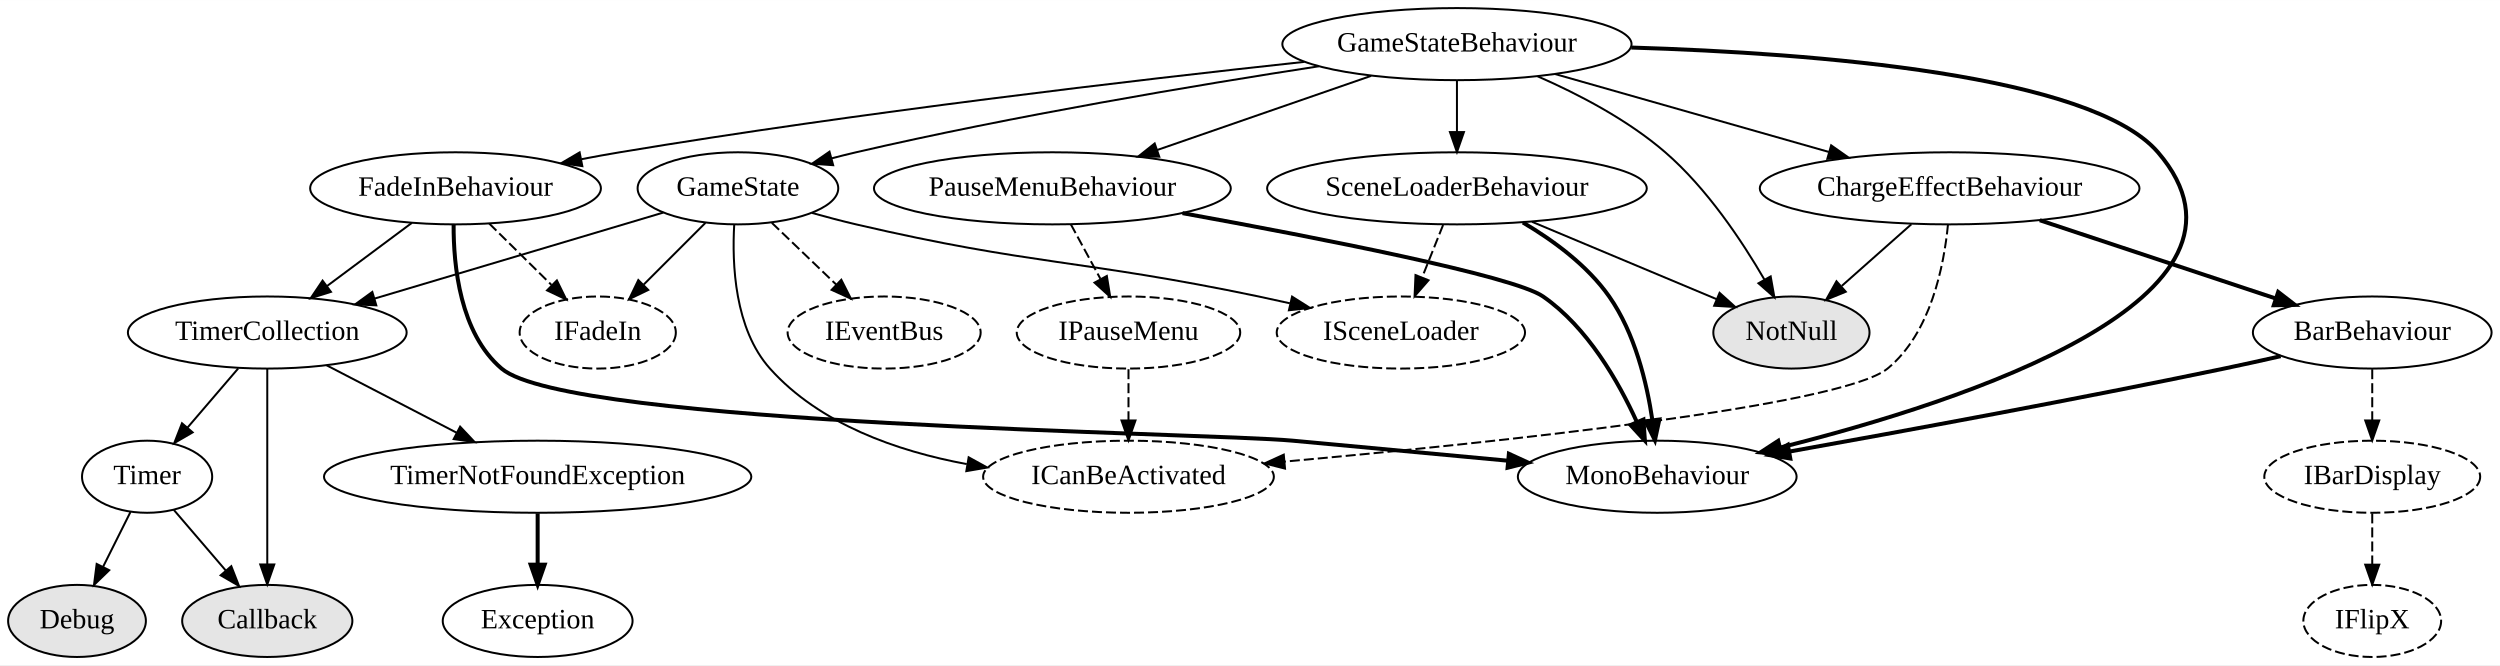
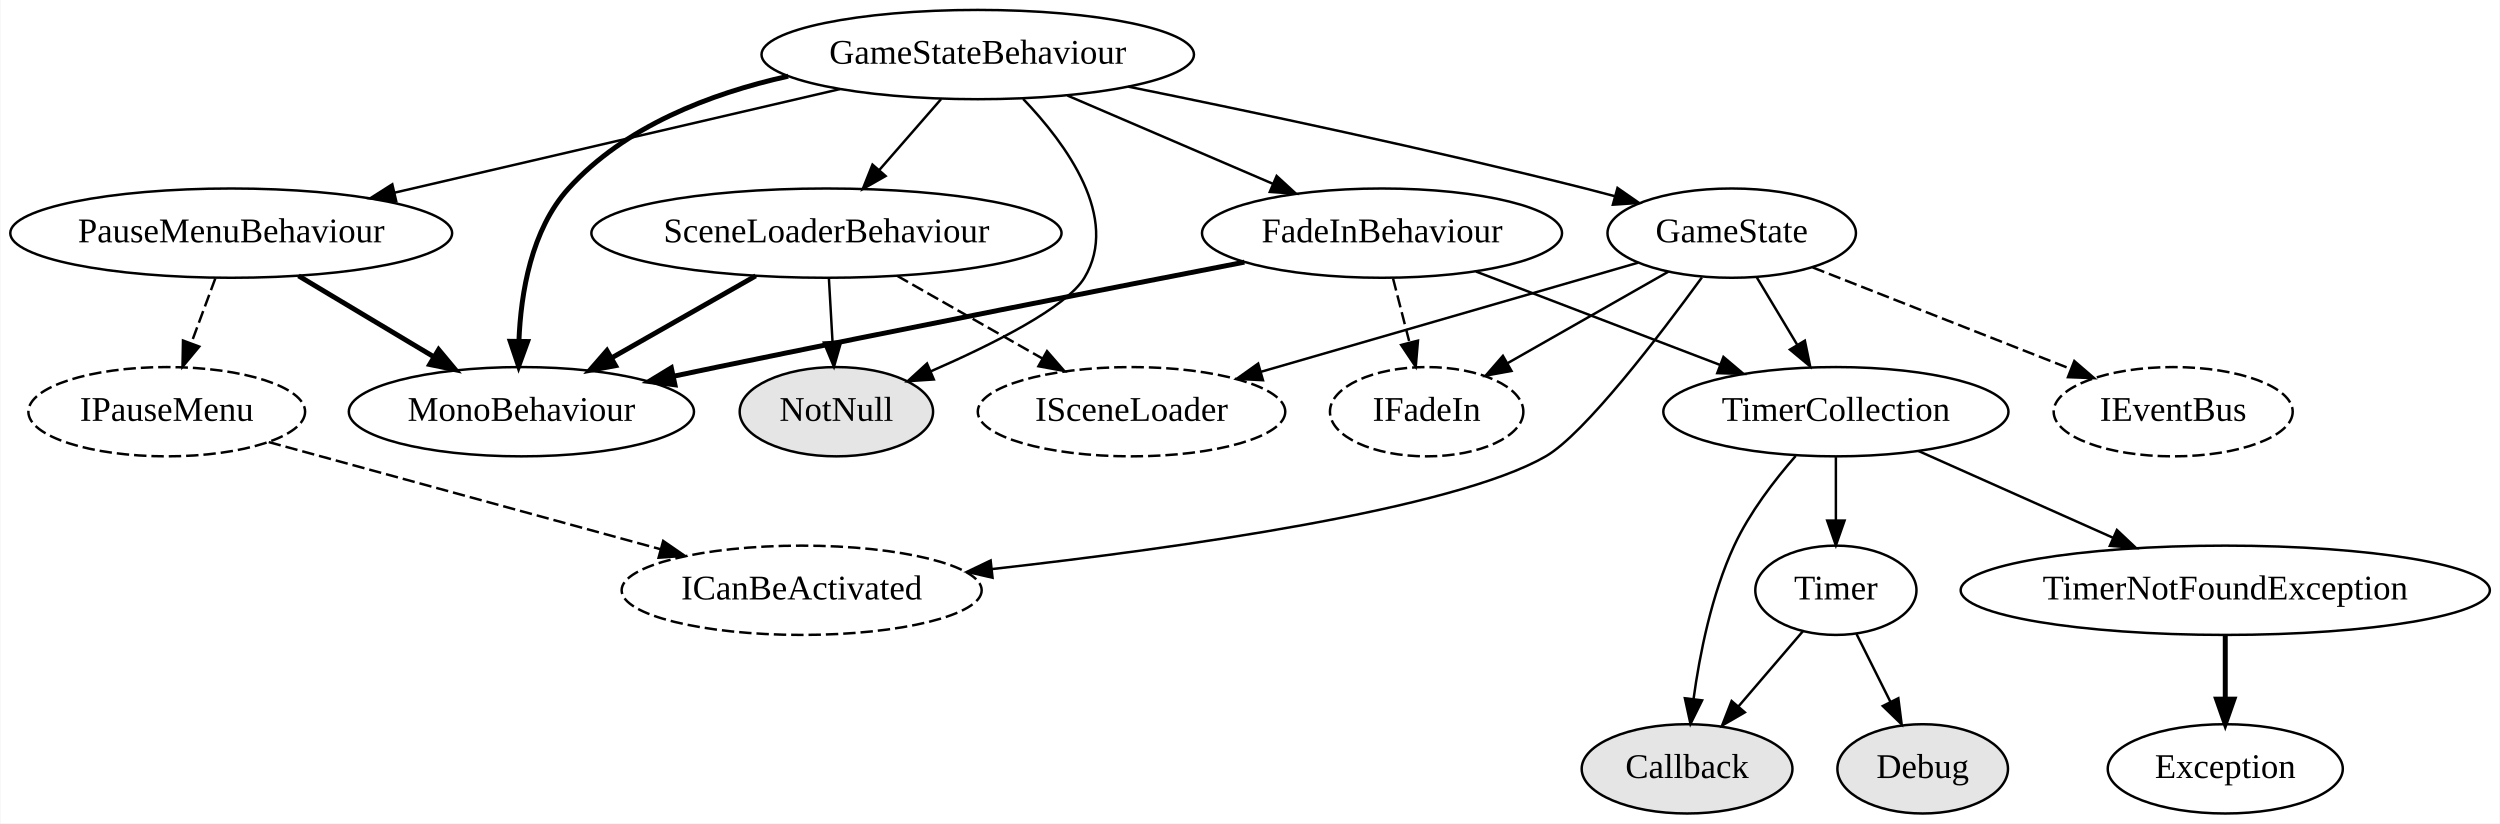
- <svg xmlns="http://www.w3.org/2000/svg" width="1248pt" height="332pt" viewBox="0.00 0.00 1248.24 332.00">
+ <svg xmlns="http://www.w3.org/2000/svg" width="1008pt" height="332pt" viewBox="0.00 0.00 1007.63 332.00">
  <g id="graph0" class="graph" transform="scale(1 1) rotate(0) translate(4 328)">
-     <polygon fill="white" stroke="none" points="-4,4 -4,-328 1244.24,-328 1244.24,4 -4,4" />
+     <polygon fill="white" stroke="none" points="-4,4 -4,-328 1003.63,-328 1003.63,4 -4,4" />
    <g id="node1" class="node">
-       <ellipse fill="#e5e5e5" stroke="black" cx="34.447" cy="-18" rx="34.394" ry="18" />
-       <text text-anchor="middle" x="34.447" y="-14.3" font-family="Times New Roman,serif" font-size="14.00">Debug</text>
+       <ellipse fill="none" stroke="black" cx="206.042" cy="-162" rx="69.588" ry="18" />
+       <text text-anchor="middle" x="206.042" y="-158.3" font-family="Times New Roman,serif" font-size="14.00">MonoBehaviour</text>
    </g>
    <g id="node2" class="node">
-       <ellipse fill="none" stroke="black" cx="1180.45" cy="-162" rx="59.59" ry="18" />
-       <text text-anchor="middle" x="1180.45" y="-158.3" font-family="Times New Roman,serif" font-size="14.00">BarBehaviour</text>
+       <ellipse fill="none" stroke="black" cx="329.042" cy="-234" rx="94.783" ry="18" />
+       <text text-anchor="middle" x="329.042" y="-230.3" font-family="Times New Roman,serif" font-size="14.00">SceneLoaderBehaviour</text>
+     </g>
+     <g id="edge1" class="edge">
+       <path fill="none" stroke="black" stroke-width="2" d="M300.514,-216.765C283.194,-206.907 260.919,-194.231 242.35,-183.663" />
+       <polygon fill="black" stroke="black" stroke-width="2" points="243.991,-180.57 233.569,-178.666 240.529,-186.654 243.991,-180.57" />
+     </g>
+     <g id="node11" class="node">
+       <ellipse fill="#e5e5e5" stroke="black" cx="333.042" cy="-162" rx="38.993" ry="18" />
+       <text text-anchor="middle" x="333.042" y="-158.3" font-family="Times New Roman,serif" font-size="14.00">NotNull</text>
+     </g>
+     <g id="edge3" class="edge">
+       <path fill="none" stroke="black" d="M330.031,-215.697C330.472,-207.983 331.001,-198.712 331.493,-190.112" />
+       <polygon fill="black" stroke="black" points="334.988,-190.288 332.065,-180.104 328,-189.888 334.988,-190.288" />
+     </g>
+     <g id="node16" class="node">
+       <ellipse fill="none" stroke="black" stroke-dasharray="5,2" cx="452.042" cy="-162" rx="61.99" ry="18" />
+       <text text-anchor="middle" x="452.042" y="-158.3" font-family="Times New Roman,serif" font-size="14.00">ISceneLoader</text>
+     </g>
+     <g id="edge2" class="edge">
+       <path fill="none" stroke="black" stroke-dasharray="5,2" d="M357.57,-216.765C375.012,-206.838 397.479,-194.052 416.126,-183.44" />
+       <polygon fill="black" stroke="black" points="417.975,-186.415 424.935,-178.427 414.513,-180.331 417.975,-186.415" />
+     </g>
+     <g id="node3" class="node">
+       <ellipse fill="none" stroke="black" cx="893.042" cy="-90" rx="106.681" ry="18" />
+       <text text-anchor="middle" x="893.042" y="-86.3" font-family="Times New Roman,serif" font-size="14.00">TimerNotFoundException</text>
+     </g>
+     <g id="node6" class="node">
+       <ellipse fill="none" stroke="black" cx="893.042" cy="-18" rx="47.392" ry="18" />
+       <text text-anchor="middle" x="893.042" y="-14.3" font-family="Times New Roman,serif" font-size="14.00">Exception</text>
+     </g>
+     <g id="edge4" class="edge">
+       <path fill="none" stroke="black" stroke-width="2" d="M893.042,-71.697C893.042,-63.983 893.042,-54.712 893.042,-46.112" />
+       <polygon fill="black" stroke="black" stroke-width="2" points="896.542,-46.104 893.042,-36.104 889.542,-46.104 896.542,-46.104" />
+     </g>
+     <g id="node4" class="node">
+       <ellipse fill="none" stroke="black" cx="736.042" cy="-162" rx="69.588" ry="18" />
+       <text text-anchor="middle" x="736.042" y="-158.3" font-family="Times New Roman,serif" font-size="14.00">TimerCollection</text>
+     </g>
+     <g id="edge7" class="edge">
+       <path fill="none" stroke="black" d="M769.338,-146.155C792.165,-135.977 822.728,-122.35 847.763,-111.188" />
+       <polygon fill="black" stroke="black" points="849.352,-114.312 857.06,-107.043 846.501,-107.919 849.352,-114.312" />
    </g>
    <g id="node5" class="node">
-       <ellipse fill="none" stroke="black" stroke-dasharray="5,2" cx="1180.45" cy="-90" rx="53.891" ry="18" />
-       <text text-anchor="middle" x="1180.45" y="-86.3" font-family="Times New Roman,serif" font-size="14.00">IBarDisplay</text>
+       <ellipse fill="#e5e5e5" stroke="black" cx="676.042" cy="-18" rx="42.494" ry="18" />
+       <text text-anchor="middle" x="676.042" y="-14.3" font-family="Times New Roman,serif" font-size="14.00">Callback</text>
    </g>
-     <g id="edge2" class="edge">
-       <path fill="none" stroke="black" stroke-dasharray="5,2" d="M1180.45,-143.697C1180.45,-135.983 1180.45,-126.712 1180.45,-118.112" />
-       <polygon fill="black" stroke="black" points="1183.95,-118.104 1180.45,-108.104 1176.95,-118.104 1183.95,-118.104" />
+     <g id="edge6" class="edge">
+       <path fill="none" stroke="black" d="M719.834,-144.166C711.239,-134.344 701.211,-121.297 695.042,-108 685.927,-88.351 681.125,-64.223 678.632,-46.049" />
+       <polygon fill="black" stroke="black" points="682.105,-45.615 677.415,-36.114 675.157,-46.466 682.105,-45.615" />
    </g>
-     <g id="node19" class="node">
-       <ellipse fill="none" stroke="black" cx="823.447" cy="-90" rx="69.588" ry="18" />
-       <text text-anchor="middle" x="823.447" y="-86.3" font-family="Times New Roman,serif" font-size="14.00">MonoBehaviour</text>
+     <g id="node8" class="node">
+       <ellipse fill="none" stroke="black" cx="736.042" cy="-90" rx="32.494" ry="18" />
+       <text text-anchor="middle" x="736.042" y="-86.3" font-family="Times New Roman,serif" font-size="14.00">Timer</text>
    </g>
-     <g id="edge1" class="edge">
-       <path fill="none" stroke="black" stroke-width="2" d="M1134.72,-150.189C1125.38,-148.068 1115.61,-145.91 1106.45,-144 1032.36,-128.558 946.911,-112.843 889.461,-102.579" />
-       <polygon fill="black" stroke="black" stroke-width="2" points="889.883,-99.099 879.424,-100.79 888.654,-105.99 889.883,-99.099" />
+     <g id="edge5" class="edge">
+       <path fill="none" stroke="black" d="M736.042,-143.697C736.042,-135.983 736.042,-126.712 736.042,-118.112" />
+       <polygon fill="black" stroke="black" points="739.542,-118.104 736.042,-108.104 732.542,-118.104 739.542,-118.104" />
    </g>
-     <g id="node3" class="node">
-       <ellipse fill="none" stroke="black" cx="521.447" cy="-234" rx="89.084" ry="18" />
-       <text text-anchor="middle" x="521.447" y="-230.3" font-family="Times New Roman,serif" font-size="14.00">PauseMenuBehaviour</text>
+     <g id="node7" class="node">
+       <ellipse fill="none" stroke="black" stroke-dasharray="5,2" cx="319.042" cy="-90" rx="72.588" ry="18" />
+       <text text-anchor="middle" x="319.042" y="-86.3" font-family="Times New Roman,serif" font-size="14.00">ICanBeActivated</text>
    </g>
-     <g id="node4" class="node">
-       <ellipse fill="none" stroke="black" stroke-dasharray="5,2" cx="559.447" cy="-162" rx="55.79" ry="18" />
-       <text text-anchor="middle" x="559.447" y="-158.3" font-family="Times New Roman,serif" font-size="14.00">IPauseMenu</text>
+     <g id="edge8" class="edge">
+       <path fill="none" stroke="black" d="M722.726,-73.465C715.098,-64.566 705.361,-53.205 696.754,-43.164" />
+       <polygon fill="black" stroke="black" points="699.322,-40.782 690.157,-35.467 694.007,-45.338 699.322,-40.782" />
    </g>
-     <g id="edge4" class="edge">
-       <path fill="none" stroke="black" stroke-dasharray="5,2" d="M530.646,-216.055C535.08,-207.887 540.495,-197.912 545.428,-188.824" />
-       <polygon fill="black" stroke="black" points="548.638,-190.247 550.333,-179.789 542.486,-186.908 548.638,-190.247" />
+     <g id="node9" class="node">
+       <ellipse fill="#e5e5e5" stroke="black" cx="771.042" cy="-18" rx="34.394" ry="18" />
+       <text text-anchor="middle" x="771.042" y="-14.3" font-family="Times New Roman,serif" font-size="14.00">Debug</text>
    </g>
-     <g id="edge3" class="edge">
-       <path fill="none" stroke="black" stroke-width="2" d="M586.416,-221.608C653.891,-209.356 751.681,-190.257 766.447,-180 788.593,-164.617 804.096,-137.568 813.285,-117.315" />
-       <polygon fill="black" stroke="black" stroke-width="2" points="816.556,-118.569 817.291,-108 810.125,-115.804 816.556,-118.569" />
+     <g id="edge9" class="edge">
+       <path fill="none" stroke="black" d="M744.337,-72.411C748.417,-64.249 753.432,-54.22 758.009,-45.065" />
+       <polygon fill="black" stroke="black" points="761.222,-46.466 762.564,-35.956 754.961,-43.335 761.222,-46.466" />
+     </g>
+     <g id="node10" class="node">
+       <ellipse fill="none" stroke="black" cx="89.042" cy="-234" rx="89.084" ry="18" />
+       <text text-anchor="middle" x="89.042" y="-230.3" font-family="Times New Roman,serif" font-size="14.00">PauseMenuBehaviour</text>
+     </g>
+     <g id="edge10" class="edge">
+       <path fill="none" stroke="black" stroke-width="2" d="M116.178,-216.765C132.389,-207.066 153.162,-194.638 170.651,-184.174" />
+       <polygon fill="black" stroke="black" stroke-width="2" points="172.672,-187.044 179.456,-178.906 169.078,-181.037 172.672,-187.044" />
    </g>
    <g id="node15" class="node">
-       <ellipse fill="none" stroke="black" stroke-dasharray="5,2" cx="559.447" cy="-90" rx="72.588" ry="18" />
-       <text text-anchor="middle" x="559.447" y="-86.3" font-family="Times New Roman,serif" font-size="14.00">ICanBeActivated</text>
+       <ellipse fill="none" stroke="black" stroke-dasharray="5,2" cx="63.042" cy="-162" rx="55.79" ry="18" />
+       <text text-anchor="middle" x="63.042" y="-158.3" font-family="Times New Roman,serif" font-size="14.00">IPauseMenu</text>
    </g>
-     <g id="edge5" class="edge">
-       <path fill="none" stroke="black" stroke-dasharray="5,2" d="M559.447,-143.697C559.447,-135.983 559.447,-126.712 559.447,-118.112" />
-       <polygon fill="black" stroke="black" points="562.947,-118.104 559.447,-108.104 555.947,-118.104 562.947,-118.104" />
+     <g id="edge11" class="edge">
+       <path fill="none" stroke="black" stroke-dasharray="5,2" d="M82.615,-215.697C79.687,-207.813 76.155,-198.304 72.902,-189.546" />
+       <polygon fill="black" stroke="black" points="76.158,-188.26 69.395,-180.104 69.596,-190.697 76.158,-188.26" />
+     </g>
+     <g id="node12" class="node">
+       <ellipse fill="none" stroke="black" stroke-dasharray="5,2" cx="872.042" cy="-162" rx="48.192" ry="18" />
+       <text text-anchor="middle" x="872.042" y="-158.3" font-family="Times New Roman,serif" font-size="14.00">IEventBus</text>
+     </g>
+     <g id="node13" class="node">
+       <ellipse fill="none" stroke="black" stroke-dasharray="5,2" cx="571.042" cy="-162" rx="38.993" ry="18" />
+       <text text-anchor="middle" x="571.042" y="-158.3" font-family="Times New Roman,serif" font-size="14.00">IFadeIn</text>
    </g>
    <g id="node14" class="node">
-       <ellipse fill="none" stroke="black" stroke-dasharray="5,2" cx="1180.45" cy="-18" rx="34.394" ry="18" />
-       <text text-anchor="middle" x="1180.45" y="-14.3" font-family="Times New Roman,serif" font-size="14.00">IFlipX</text>
+       <ellipse fill="none" stroke="black" cx="553.042" cy="-234" rx="72.588" ry="18" />
+       <text text-anchor="middle" x="553.042" y="-230.3" font-family="Times New Roman,serif" font-size="14.00">FadeInBehaviour</text>
    </g>
-     <g id="edge6" class="edge">
-       <path fill="none" stroke="black" stroke-dasharray="5,2" d="M1180.45,-71.697C1180.45,-63.983 1180.45,-54.712 1180.45,-46.112" />
-       <polygon fill="black" stroke="black" points="1183.95,-46.104 1180.45,-36.104 1176.95,-46.104 1183.95,-46.104" />
+     <g id="edge12" class="edge">
+       <path fill="none" stroke="black" stroke-width="2" d="M497.554,-222.307C443.318,-211.79 358.432,-195.152 285.042,-180 279.321,-178.819 273.371,-177.572 267.417,-176.312" />
+       <polygon fill="black" stroke="black" stroke-width="2" points="267.945,-172.846 257.435,-174.19 266.489,-179.693 267.945,-172.846" />
    </g>
-     <g id="node6" class="node">
-       <ellipse fill="none" stroke="black" cx="223.447" cy="-234" rx="72.588" ry="18" />
-       <text text-anchor="middle" x="223.447" y="-230.3" font-family="Times New Roman,serif" font-size="14.00">FadeInBehaviour</text>
+     <g id="edge14" class="edge">
+       <path fill="none" stroke="black" d="M590.96,-218.496C619.489,-207.583 658.748,-192.566 689.234,-180.905" />
+       <polygon fill="black" stroke="black" points="690.71,-184.088 698.799,-177.246 688.209,-177.55 690.71,-184.088" />
+     </g>
+     <g id="edge13" class="edge">
+       <path fill="none" stroke="black" stroke-dasharray="5,2" d="M557.492,-215.697C559.497,-207.898 561.911,-198.509 564.143,-189.829" />
+       <polygon fill="black" stroke="black" points="567.543,-190.661 566.644,-180.104 560.764,-188.918 567.543,-190.661" />
+     </g>
+     <g id="edge15" class="edge">
+       <path fill="none" stroke="black" stroke-dasharray="5,2" d="M104.173,-149.753C146.926,-138.063 214.159,-119.679 262.025,-106.591" />
+       <polygon fill="black" stroke="black" points="263.207,-109.896 271.929,-103.882 261.36,-103.144 263.207,-109.896" />
+     </g>
+     <g id="node17" class="node">
+       <ellipse fill="none" stroke="black" cx="694.042" cy="-234" rx="50.091" ry="18" />
+       <text text-anchor="middle" x="694.042" y="-230.3" font-family="Times New Roman,serif" font-size="14.00">GameState</text>
+     </g>
+     <g id="edge17" class="edge">
+       <path fill="none" stroke="black" d="M704.209,-216.055C709.089,-207.922 715.043,-197.998 720.477,-188.943" />
+       <polygon fill="black" stroke="black" points="723.533,-190.651 725.677,-180.275 717.531,-187.049 723.533,-190.651" />
+     </g>
+     <g id="edge19" class="edge">
+       <path fill="none" stroke="black" d="M682.021,-216.139C665.136,-192.944 634.712,-153.028 619.042,-144 581.927,-122.616 471.677,-107.074 395.699,-98.543" />
+       <polygon fill="black" stroke="black" points="396.006,-95.055 385.683,-97.436 395.238,-102.013 396.006,-95.055" />
+     </g>
+     <g id="edge16" class="edge">
+       <path fill="none" stroke="black" stroke-dasharray="5,2" d="M726.69,-220.161C755.978,-208.643 799.097,-191.686 830.767,-179.232" />
+       <polygon fill="black" stroke="black" points="832.175,-182.439 840.2,-175.522 829.613,-175.925 832.175,-182.439" />
+     </g>
+     <g id="edge18" class="edge">
+       <path fill="none" stroke="black" d="M668.556,-218.496C649.762,-207.8 624.039,-193.161 603.731,-181.604" />
+       <polygon fill="black" stroke="black" points="605.248,-178.44 594.826,-176.536 601.786,-184.524 605.248,-178.44" />
+     </g>
+     <g id="edge20" class="edge">
+       <path fill="none" stroke="black" d="M656.23,-222.063C615.36,-210.241 549.949,-191.32 504.206,-178.089" />
+       <polygon fill="black" stroke="black" points="505.051,-174.69 494.472,-175.273 503.106,-181.414 505.051,-174.69" />
    </g>
    <g id="node18" class="node">
-       <ellipse fill="none" stroke="black" stroke-dasharray="5,2" cx="294.447" cy="-162" rx="38.993" ry="18" />
-       <text text-anchor="middle" x="294.447" y="-158.3" font-family="Times New Roman,serif" font-size="14.00">IFadeIn</text>
+       <ellipse fill="none" stroke="black" cx="390.042" cy="-306" rx="87.185" ry="18" />
+       <text text-anchor="middle" x="390.042" y="-302.3" font-family="Times New Roman,serif" font-size="14.00">GameStateBehaviour</text>
    </g>
-     <g id="edge8" class="edge">
-       <path fill="none" stroke="black" stroke-dasharray="5,2" d="M240.273,-216.411C249.553,-207.261 261.214,-195.765 271.338,-185.784" />
-       <polygon fill="black" stroke="black" points="274.051,-188.024 278.715,-178.511 269.136,-183.039 274.051,-188.024" />
+     <g id="edge21" class="edge">
+       <path fill="none" stroke="black" stroke-width="2" d="M313.608,-297.282C282.051,-290.263 247.643,-276.994 225.042,-252 210.021,-235.388 205.809,-209.886 205.042,-190.431" />
+       <polygon fill="black" stroke="black" stroke-width="2" points="208.541,-190.299 204.923,-180.34 201.541,-190.381 208.541,-190.299" />
    </g>
-     <g id="edge7" class="edge">
-       <path fill="none" stroke="black" stroke-width="2" d="M222.492,-215.925C222.376,-195.446 225.652,-161.672 246.447,-144 280.029,-115.461 597.563,-112.049 641.447,-108 676.815,-104.737 716.045,-101.077 749,-97.992" />
-       <polygon fill="black" stroke="black" stroke-width="2" points="749.384,-101.471 759.014,-97.054 748.731,-94.502 749.384,-101.471" />
-     </g>
-     <g id="node20" class="node">
-       <ellipse fill="none" stroke="black" cx="129.447" cy="-162" rx="69.588" ry="18" />
-       <text text-anchor="middle" x="129.447" y="-158.3" font-family="Times New Roman,serif" font-size="14.00">TimerCollection</text>
-     </g>
-     <g id="edge9" class="edge">
-       <path fill="none" stroke="black" d="M201.645,-216.765C189.069,-207.4 173.076,-195.49 159.34,-185.261" />
-       <polygon fill="black" stroke="black" points="161.241,-182.313 151.13,-179.147 157.06,-187.927 161.241,-182.313" />
-     </g>
-     <g id="node7" class="node">
-       <ellipse fill="none" stroke="black" cx="69.447" cy="-90" rx="32.494" ry="18" />
-       <text text-anchor="middle" x="69.447" y="-86.3" font-family="Times New Roman,serif" font-size="14.00">Timer</text>
-     </g>
-     <g id="edge11" class="edge">
-       <path fill="none" stroke="black" d="M61.152,-72.411C57.072,-64.249 52.057,-54.22 47.48,-45.065" />
-       <polygon fill="black" stroke="black" points="50.528,-43.335 42.925,-35.956 44.267,-46.466 50.528,-43.335" />
-     </g>
-     <g id="node16" class="node">
-       <ellipse fill="#e5e5e5" stroke="black" cx="129.447" cy="-18" rx="42.494" ry="18" />
-       <text text-anchor="middle" x="129.447" y="-14.3" font-family="Times New Roman,serif" font-size="14.00">Callback</text>
-     </g>
-     <g id="edge10" class="edge">
-       <path fill="none" stroke="black" d="M82.763,-73.465C90.391,-64.566 100.128,-53.205 108.735,-43.164" />
-       <polygon fill="black" stroke="black" points="111.482,-45.338 115.332,-35.467 106.167,-40.782 111.482,-45.338" />
-     </g>
-     <g id="node8" class="node">
-       <ellipse fill="none" stroke="black" cx="723.447" cy="-234" rx="94.783" ry="18" />
-       <text text-anchor="middle" x="723.447" y="-230.3" font-family="Times New Roman,serif" font-size="14.00">SceneLoaderBehaviour</text>
-     </g>
-     <g id="node11" class="node">
-       <ellipse fill="none" stroke="black" stroke-dasharray="5,2" cx="695.447" cy="-162" rx="61.99" ry="18" />
-       <text text-anchor="middle" x="695.447" y="-158.3" font-family="Times New Roman,serif" font-size="14.00">ISceneLoader</text>
-     </g>
-     <g id="edge13" class="edge">
-       <path fill="none" stroke="black" stroke-dasharray="5,2" d="M716.526,-215.697C713.372,-207.813 709.569,-198.304 706.065,-189.546" />
-       <polygon fill="black" stroke="black" points="709.252,-188.089 702.289,-180.104 702.753,-190.689 709.252,-188.089" />
-     </g>
-     <g id="node13" class="node">
-       <ellipse fill="#e5e5e5" stroke="black" cx="890.447" cy="-162" rx="38.993" ry="18" />
-       <text text-anchor="middle" x="890.447" y="-158.3" font-family="Times New Roman,serif" font-size="14.00">NotNull</text>
-     </g>
-     <g id="edge14" class="edge">
-       <path fill="none" stroke="black" d="M760.925,-217.291C788.453,-205.752 825.685,-190.146 853.166,-178.627" />
-       <polygon fill="black" stroke="black" points="854.578,-181.83 862.448,-174.736 851.872,-175.374 854.578,-181.83" />
-     </g>
-     <g id="edge12" class="edge">
-       <path fill="none" stroke="black" stroke-width="2" d="M756.376,-216.939C771.532,-208.003 788.532,-195.53 799.447,-180 812.276,-161.746 818.25,-136.979 821.03,-118.206" />
-       <polygon fill="black" stroke="black" stroke-width="2" points="824.512,-118.568 822.298,-108.207 817.568,-117.687 824.512,-118.568" />
-     </g>
-     <g id="node9" class="node">
-       <ellipse fill="none" stroke="black" cx="364.447" cy="-234" rx="50.091" ry="18" />
-       <text text-anchor="middle" x="364.447" y="-230.3" font-family="Times New Roman,serif" font-size="14.00">GameState</text>
-     </g>
-     <g id="edge19" class="edge">
-       <path fill="none" stroke="black" d="M401.432,-221.711C408.695,-219.673 416.284,-217.669 423.447,-216 511.835,-195.409 535.613,-198.574 624.447,-180 629.512,-178.941 634.768,-177.787 640.024,-176.596" />
-       <polygon fill="black" stroke="black" points="641.127,-179.934 650.083,-174.274 639.552,-173.113 641.127,-179.934" />
-     </g>
-     <g id="edge18" class="edge">
-       <path fill="none" stroke="black" d="M362.602,-215.997C361.443,-196.22 362.746,-163.763 380.447,-144 405.244,-116.314 443.745,-102.797 478.697,-96.31" />
-       <polygon fill="black" stroke="black" points="479.647,-99.7 488.927,-94.588 478.484,-92.797 479.647,-99.7" />
-     </g>
-     <g id="edge17" class="edge">
-       <path fill="none" stroke="black" d="M348.212,-216.765C339.071,-207.624 327.507,-196.06 317.447,-186" />
-       <polygon fill="black" stroke="black" points="319.659,-183.262 310.113,-178.666 314.709,-188.212 319.659,-183.262" />
-     </g>
-     <g id="edge16" class="edge">
-       <path fill="none" stroke="black" d="M327.21,-221.908C288.347,-210.332 227.043,-192.071 182.989,-178.949" />
-       <polygon fill="black" stroke="black" points="183.89,-175.565 173.307,-176.065 181.892,-182.274 183.89,-175.565" />
-     </g>
-     <g id="node22" class="node">
-       <ellipse fill="none" stroke="black" stroke-dasharray="5,2" cx="437.447" cy="-162" rx="48.192" ry="18" />
-       <text text-anchor="middle" x="437.447" y="-158.3" font-family="Times New Roman,serif" font-size="14.00">IEventBus</text>
-     </g>
-     <g id="edge15" class="edge">
-       <path fill="none" stroke="black" stroke-dasharray="5,2" d="M381.378,-216.765C390.936,-207.6 403.035,-195.998 413.546,-185.919" />
-       <polygon fill="black" stroke="black" points="416.064,-188.353 420.859,-178.906 411.219,-183.301 416.064,-188.353" />
-     </g>
-     <g id="node10" class="node">
-       <ellipse fill="none" stroke="black" cx="264.447" cy="-90" rx="106.681" ry="18" />
-       <text text-anchor="middle" x="264.447" y="-86.3" font-family="Times New Roman,serif" font-size="14.00">TimerNotFoundException</text>
-     </g>
-     <g id="node21" class="node">
-       <ellipse fill="none" stroke="black" cx="264.447" cy="-18" rx="47.392" ry="18" />
-       <text text-anchor="middle" x="264.447" y="-14.3" font-family="Times New Roman,serif" font-size="14.00">Exception</text>
-     </g>
-     <g id="edge20" class="edge">
-       <path fill="none" stroke="black" stroke-width="2" d="M264.447,-71.697C264.447,-63.983 264.447,-54.712 264.447,-46.112" />
-       <polygon fill="black" stroke="black" stroke-width="2" points="267.947,-46.104 264.447,-36.104 260.947,-46.104 267.947,-46.104" />
-     </g>
-     <g id="node12" class="node">
-       <ellipse fill="none" stroke="black" cx="723.447" cy="-306" rx="87.185" ry="18" />
-       <text text-anchor="middle" x="723.447" y="-302.3" font-family="Times New Roman,serif" font-size="14.00">GameStateBehaviour</text>
+     <g id="edge25" class="edge">
+       <path fill="none" stroke="black" d="M375.276,-288.055C367.783,-279.457 358.546,-268.857 350.303,-259.397" />
+       <polygon fill="black" stroke="black" points="352.881,-257.029 343.673,-251.789 347.604,-261.628 352.881,-257.029" />
    </g>
    <g id="edge24" class="edge">
-       <path fill="none" stroke="black" d="M680.608,-290.155C649.408,-279.343 606.975,-264.638 573.768,-253.131" />
-       <polygon fill="black" stroke="black" points="574.819,-249.791 564.224,-249.824 572.527,-256.405 574.819,-249.791" />
+       <path fill="none" stroke="black" d="M334.483,-292.079C283.71,-280.272 208.571,-262.798 154.819,-250.297" />
+       <polygon fill="black" stroke="black" points="155.574,-246.879 145.042,-248.023 153.989,-253.697 155.574,-246.879" />
+     </g>
+     <g id="edge26" class="edge">
+       <path fill="none" stroke="black" d="M408.333,-288.121C425.824,-269.857 447.553,-240.113 433.042,-216 425.9,-204.132 396.294,-189.261 371.133,-178.294" />
+       <polygon fill="black" stroke="black" points="372.335,-175.002 361.764,-174.297 369.588,-181.44 372.335,-175.002" />
    </g>
    <g id="edge23" class="edge">
-       <path fill="none" stroke="black" d="M647.292,-297.156C563.311,-288.085 424.32,-271.827 305.447,-252 299.236,-250.964 292.779,-249.792 286.337,-248.559" />
-       <polygon fill="black" stroke="black" points="286.752,-245.074 276.265,-246.584 285.405,-251.943 286.752,-245.074" />
-     </g>
-     <g id="edge26" class="edge">
-       <path fill="none" stroke="black" d="M723.447,-287.697C723.447,-279.983 723.447,-270.712 723.447,-262.112" />
-       <polygon fill="black" stroke="black" points="726.947,-262.104 723.447,-252.104 719.947,-262.104 726.947,-262.104" />
+       <path fill="none" stroke="black" d="M426.217,-289.465C450.692,-278.954 483.164,-265.009 509.123,-253.861" />
+       <polygon fill="black" stroke="black" points="510.557,-257.054 518.365,-249.892 507.795,-250.622 510.557,-257.054" />
    </g>
    <g id="edge22" class="edge">
-       <path fill="none" stroke="black" d="M654.518,-294.944C593.441,-285.53 502.022,-270.207 423.447,-252 419.416,-251.066 415.252,-250.025 411.087,-248.93" />
-       <polygon fill="black" stroke="black" points="411.997,-245.55 401.429,-246.303 410.16,-252.305 411.997,-245.55" />
-     </g>
-     <g id="edge27" class="edge">
-       <path fill="none" stroke="black" d="M763.73,-289.931C784.251,-280.968 808.747,-268.173 827.447,-252 848.242,-234.015 865.719,-207.791 876.95,-188.466" />
-       <polygon fill="black" stroke="black" points="880.086,-190.029 881.948,-179.599 873.989,-186.591 880.086,-190.029" />
-     </g>
-     <g id="node17" class="node">
-       <ellipse fill="none" stroke="black" cx="969.447" cy="-234" rx="94.783" ry="18" />
-       <text text-anchor="middle" x="969.447" y="-230.3" font-family="Times New Roman,serif" font-size="14.00">ChargeEffectBehaviour</text>
-     </g>
-     <g id="edge25" class="edge">
-       <path fill="none" stroke="black" d="M772.343,-291.087C811.648,-279.902 867.048,-264.138 909.11,-252.169" />
-       <polygon fill="black" stroke="black" points="910.293,-255.471 918.954,-249.368 908.377,-248.739 910.293,-255.471" />
-     </g>
-     <g id="edge21" class="edge">
-       <path fill="none" stroke="black" stroke-width="2" d="M810.475,-304.294C902.897,-301.478 1040.19,-290.675 1073.45,-252 1135.72,-179.585 977.415,-127.75 884.827,-104.57" />
-       <polygon fill="black" stroke="black" stroke-width="2" points="885.528,-101.138 874.981,-102.151 883.857,-107.936 885.528,-101.138" />
-     </g>
-     <g id="edge28" class="edge">
-       <path fill="none" stroke="black" stroke-width="2" d="M1014.45,-218.069C1049.08,-206.581 1096.84,-190.737 1132.24,-178.992" />
-       <polygon fill="black" stroke="black" stroke-width="2" points="1133.49,-182.266 1141.88,-175.795 1131.29,-175.622 1133.49,-182.266" />
-     </g>
-     <g id="edge30" class="edge">
-       <path fill="none" stroke="black" d="M950.323,-216.055C939.887,-206.808 926.839,-195.246 915.589,-185.277" />
-       <polygon fill="black" stroke="black" points="917.583,-182.369 907.778,-178.356 912.941,-187.608 917.583,-182.369" />
-     </g>
-     <g id="edge29" class="edge">
-       <path fill="none" stroke="black" stroke-dasharray="5,2" d="M968.616,-215.951C966.64,-195.498 960.074,-161.751 938.447,-144 915.616,-125.261 741.626,-106.982 637.496,-97.566" />
-       <polygon fill="black" stroke="black" points="637.607,-94.062 627.334,-96.655 636.982,-101.034 637.607,-94.062" />
-     </g>
-     <g id="edge31" class="edge">
-       <path fill="none" stroke="black" d="M114.923,-144.055C107.336,-135.204 97.931,-124.231 89.646,-114.566" />
-       <polygon fill="black" stroke="black" points="92.18,-112.144 83.015,-106.829 86.866,-116.7 92.18,-112.144" />
-     </g>
-     <g id="edge33" class="edge">
-       <path fill="none" stroke="black" d="M159.073,-145.638C178.14,-135.752 203.167,-122.775 224.046,-111.949" />
-       <polygon fill="black" stroke="black" points="225.743,-115.011 233.01,-107.301 222.521,-108.797 225.743,-115.011" />
-     </g>
-     <g id="edge32" class="edge">
-       <path fill="none" stroke="black" d="M129.447,-143.871C129.447,-119.67 129.447,-75.211 129.447,-46.393" />
-       <polygon fill="black" stroke="black" points="132.947,-46.189 129.447,-36.189 125.947,-46.189 132.947,-46.189" />
+       <path fill="none" stroke="black" d="M450.717,-293.061C500.459,-282.99 572.586,-267.734 635.042,-252 638.886,-251.032 642.858,-249.986 646.84,-248.906" />
+       <polygon fill="black" stroke="black" points="647.99,-252.219 656.692,-246.174 646.12,-245.473 647.99,-252.219" />
    </g>
  </g>
</svg>
